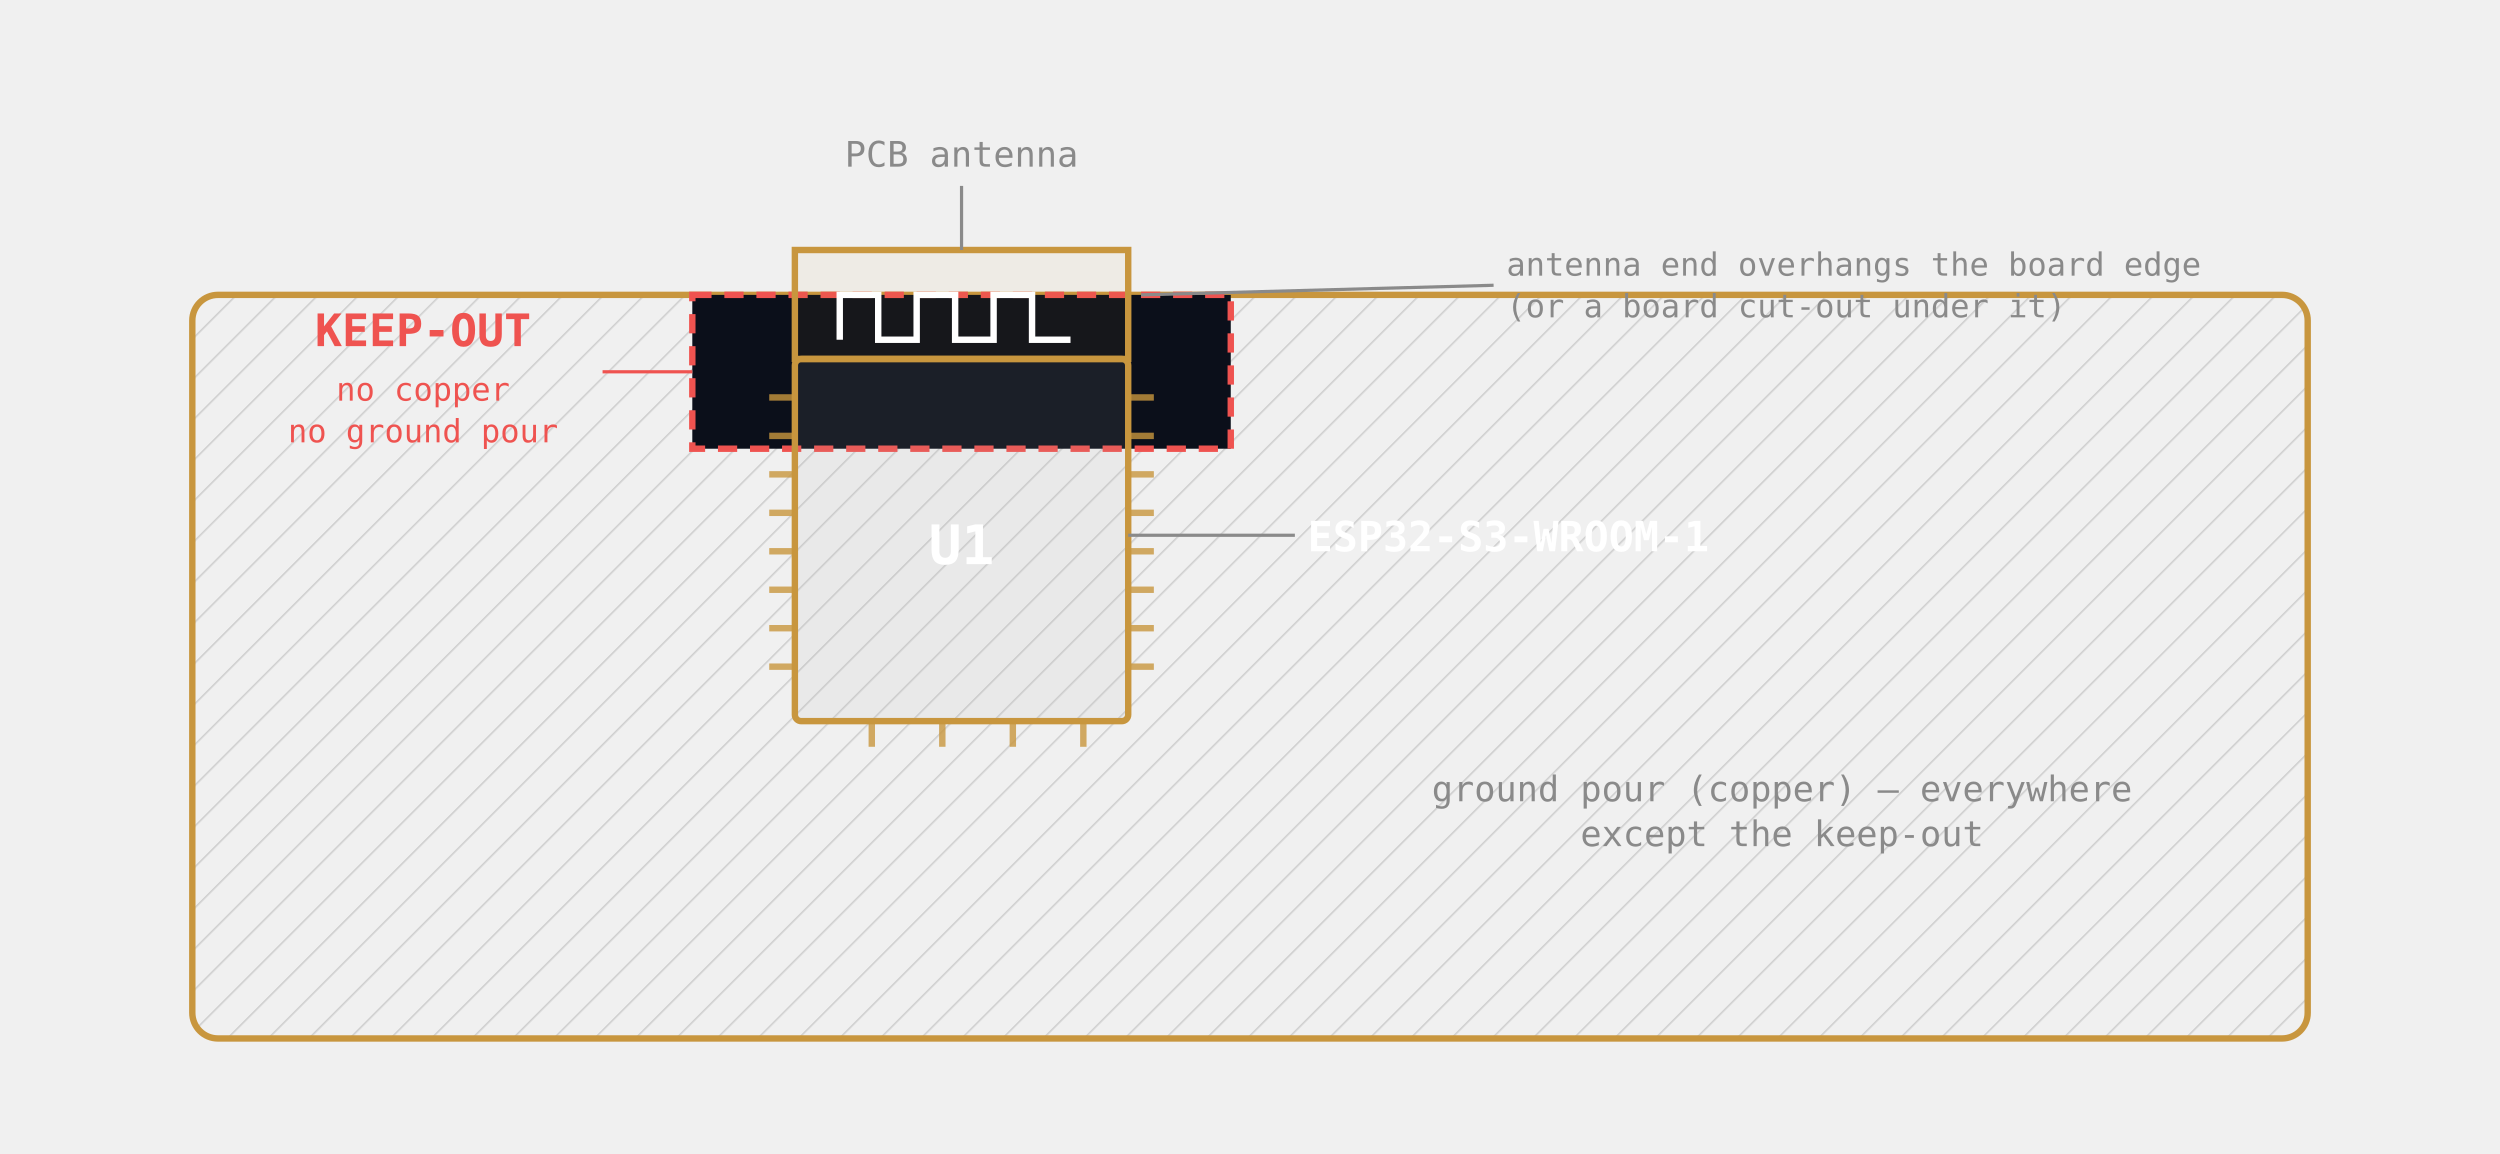
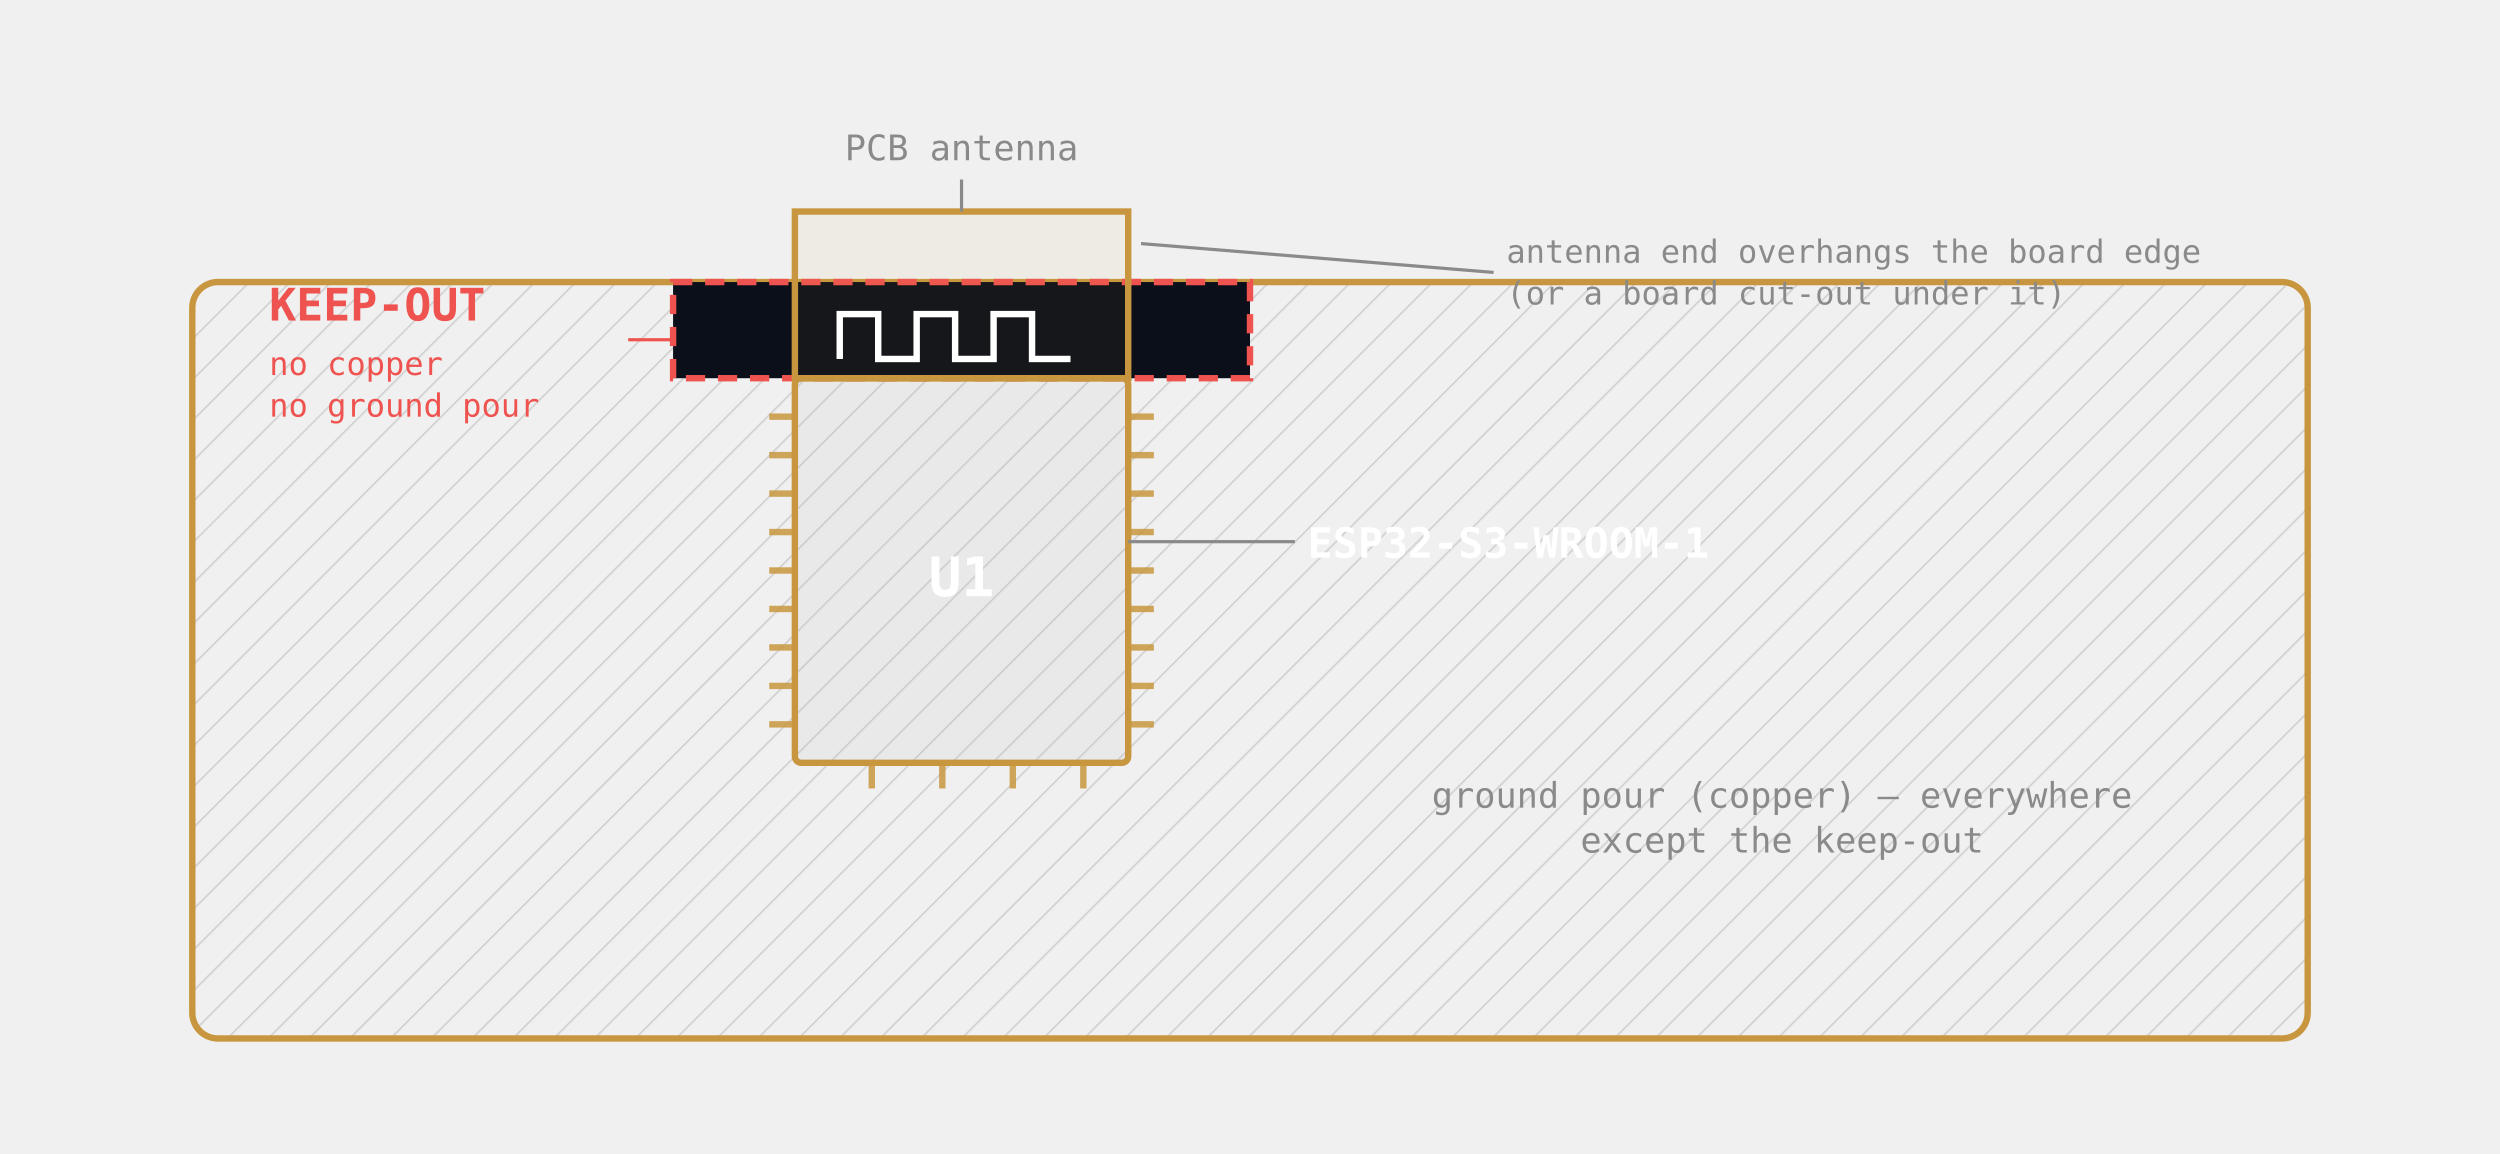
- <svg xmlns="http://www.w3.org/2000/svg" viewBox="0 0 780 360" role="img" aria-label="Top view of the carrier board: the ESP32-S3-WROOM-1 module sits at the board edge with its PCB antenna overhanging, inside a no-copper keep-out; ground pour fills the rest" font-family="ui-monospace, 'SFMono-Regular', Menlo, monospace">
+ <svg xmlns="http://www.w3.org/2000/svg" viewBox="0 0 780 360" role="img" aria-label="Top view of the carrier board: the ESP32-S3-WROOM-1 module sits at the board edge with its PCB antenna overhanging inside a no-copper keep-out; the module's pads sit below the keep-out on the ground pour, which fills the rest" font-family="ui-monospace, 'SFMono-Regular', Menlo, monospace">
  <defs>
    <pattern id="pour" width="9" height="9" patternTransform="rotate(45)" patternUnits="userSpaceOnUse">
      <line x1="0" y1="0" x2="0" y2="9" stroke="#8a8a8a" stroke-width="1" stroke-opacity="0.32" />
    </pattern>
  </defs>
-   <rect x="60" y="92" width="660" height="232" rx="8" fill="url(#pour)" stroke="#c8963e" stroke-width="2" />
-   <rect x="216" y="92" width="168" height="48" fill="#0b0f1a" stroke="#ef5350" stroke-width="2" stroke-dasharray="6 4" />
-   <rect x="248" y="112" width="104" height="113" rx="2" fill="rgba(170,170,170,0.10)" stroke="#c8963e" stroke-width="2" />
-   <rect x="248" y="78" width="104" height="34" fill="rgba(200,150,62,0.06)" stroke="#c8963e" stroke-width="2" />
-   <g stroke="#c8963e" stroke-width="2" stroke-opacity="0.8">
-     <line x1="248" y1="124" x2="240" y2="124" />
-     <line x1="248" y1="136" x2="240" y2="136" />
-     <line x1="248" y1="148" x2="240" y2="148" />
-     <line x1="248" y1="160" x2="240" y2="160" />
-     <line x1="248" y1="172" x2="240" y2="172" />
-     <line x1="248" y1="184" x2="240" y2="184" />
-     <line x1="248" y1="196" x2="240" y2="196" />
-     <line x1="248" y1="208" x2="240" y2="208" />
-     <line x1="352" y1="124" x2="360" y2="124" />
-     <line x1="352" y1="136" x2="360" y2="136" />
-     <line x1="352" y1="148" x2="360" y2="148" />
-     <line x1="352" y1="160" x2="360" y2="160" />
-     <line x1="352" y1="172" x2="360" y2="172" />
-     <line x1="352" y1="184" x2="360" y2="184" />
-     <line x1="352" y1="196" x2="360" y2="196" />
-     <line x1="352" y1="208" x2="360" y2="208" />
-     <line x1="272" y1="225" x2="272" y2="233" />
-     <line x1="294" y1="225" x2="294" y2="233" />
-     <line x1="316" y1="225" x2="316" y2="233" />
-     <line x1="338" y1="225" x2="338" y2="233" />
+   <rect x="60" y="88" width="660" height="236" rx="8" fill="url(#pour)" stroke="#c8963e" stroke-width="2" />
+   <rect x="210" y="88" width="180" height="30" fill="#0b0f1a" stroke="#ef5350" stroke-width="2" stroke-dasharray="6 4" />
+   <rect x="248" y="66" width="104" height="52" fill="rgba(200,150,62,0.06)" stroke="#c8963e" stroke-width="2" />
+   <rect x="248" y="118" width="104" height="120" rx="2" fill="rgba(170,170,170,0.10)" stroke="#c8963e" stroke-width="2" />
+   <g stroke="#c8963e" stroke-width="2" stroke-opacity="0.85">
+     <line x1="248" y1="130" x2="240" y2="130" />
+     <line x1="248" y1="142" x2="240" y2="142" />
+     <line x1="248" y1="154" x2="240" y2="154" />
+     <line x1="248" y1="166" x2="240" y2="166" />
+     <line x1="248" y1="178" x2="240" y2="178" />
+     <line x1="248" y1="190" x2="240" y2="190" />
+     <line x1="248" y1="202" x2="240" y2="202" />
+     <line x1="248" y1="214" x2="240" y2="214" />
+     <line x1="248" y1="226" x2="240" y2="226" />
+     <line x1="352" y1="130" x2="360" y2="130" />
+     <line x1="352" y1="142" x2="360" y2="142" />
+     <line x1="352" y1="154" x2="360" y2="154" />
+     <line x1="352" y1="166" x2="360" y2="166" />
+     <line x1="352" y1="178" x2="360" y2="178" />
+     <line x1="352" y1="190" x2="360" y2="190" />
+     <line x1="352" y1="202" x2="360" y2="202" />
+     <line x1="352" y1="214" x2="360" y2="214" />
+     <line x1="352" y1="226" x2="360" y2="226" />
+     <line x1="272" y1="238" x2="272" y2="246" />
+     <line x1="294" y1="238" x2="294" y2="246" />
+     <line x1="316" y1="238" x2="316" y2="246" />
+     <line x1="338" y1="238" x2="338" y2="246" />
  </g>
-   <path d="M262,106 v-14 h12 v14 h12 v-14 h12 v14 h12 v-14 h12 v14 h12" fill="none" stroke="#fff" stroke-width="2" />
-   <text x="300" y="176" text-anchor="middle" fill="#fff" font-size="17" font-weight="700">U1</text>
-   <text x="408" y="172" fill="#fff" font-size="13" font-weight="700">ESP32-S3-WROOM-1</text>
-   <line x1="404" y1="167" x2="352" y2="167" stroke="#8a8a8a" stroke-width="1" />
-   <g fill="#ef5350" text-anchor="middle">
-     <text x="132" y="108" font-size="14" font-weight="700">KEEP-OUT</text>
-     <text x="132" y="125" font-size="10">no copper</text>
-     <text x="132" y="138" font-size="10">no ground pour</text>
+   <path d="M262,112 v-14 h12 v14 h12 v-14 h12 v14 h12 v-14 h12 v14 h12" fill="none" stroke="#fff" stroke-width="2" />
+   <text x="300" y="186" text-anchor="middle" fill="#fff" font-size="17" font-weight="700">U1</text>
+   <text x="408" y="174" fill="#fff" font-size="13" font-weight="700">ESP32-S3-WROOM-1</text>
+   <line x1="404" y1="169" x2="352" y2="169" stroke="#8a8a8a" stroke-width="1" />
+   <g fill="#ef5350">
+     <text x="84" y="100" font-size="14" font-weight="700">KEEP-OUT</text>
+     <text x="84" y="117" font-size="10">no copper</text>
+     <text x="84" y="130" font-size="10">no ground pour</text>
  </g>
-   <line x1="188" y1="116" x2="216" y2="116" stroke="#ef5350" stroke-width="1" />
-   <text x="300" y="52" text-anchor="middle" fill="#8a8a8a" font-size="11">PCB antenna</text>
-   <line x1="300" y1="58" x2="300" y2="78" stroke="#8a8a8a" stroke-width="1" />
-   <text x="470" y="86" fill="#8a8a8a" font-size="10">antenna end overhangs the board edge</text>
-   <text x="470" y="99" fill="#8a8a8a" font-size="10">(or a board cut-out under it)</text>
-   <line x1="466" y1="89" x2="356" y2="92" stroke="#8a8a8a" stroke-width="1" />
-   <text x="556" y="250" text-anchor="middle" fill="#8a8a8a" font-size="11">ground pour (copper) — everywhere</text>
-   <text x="556" y="264" text-anchor="middle" fill="#8a8a8a" font-size="11">except the keep-out</text>
+   <line x1="196" y1="106" x2="210" y2="106" stroke="#ef5350" stroke-width="1" />
+   <text x="300" y="50" text-anchor="middle" fill="#8a8a8a" font-size="11">PCB antenna</text>
+   <line x1="300" y1="56" x2="300" y2="66" stroke="#8a8a8a" stroke-width="1" />
+   <text x="470" y="82" fill="#8a8a8a" font-size="10">antenna end overhangs the board edge</text>
+   <text x="470" y="95" fill="#8a8a8a" font-size="10">(or a board cut-out under it)</text>
+   <line x1="466" y1="85" x2="356" y2="76" stroke="#8a8a8a" stroke-width="1" />
+   <text x="556" y="252" text-anchor="middle" fill="#8a8a8a" font-size="11">ground pour (copper) — everywhere</text>
+   <text x="556" y="266" text-anchor="middle" fill="#8a8a8a" font-size="11">except the keep-out</text>
</svg>
